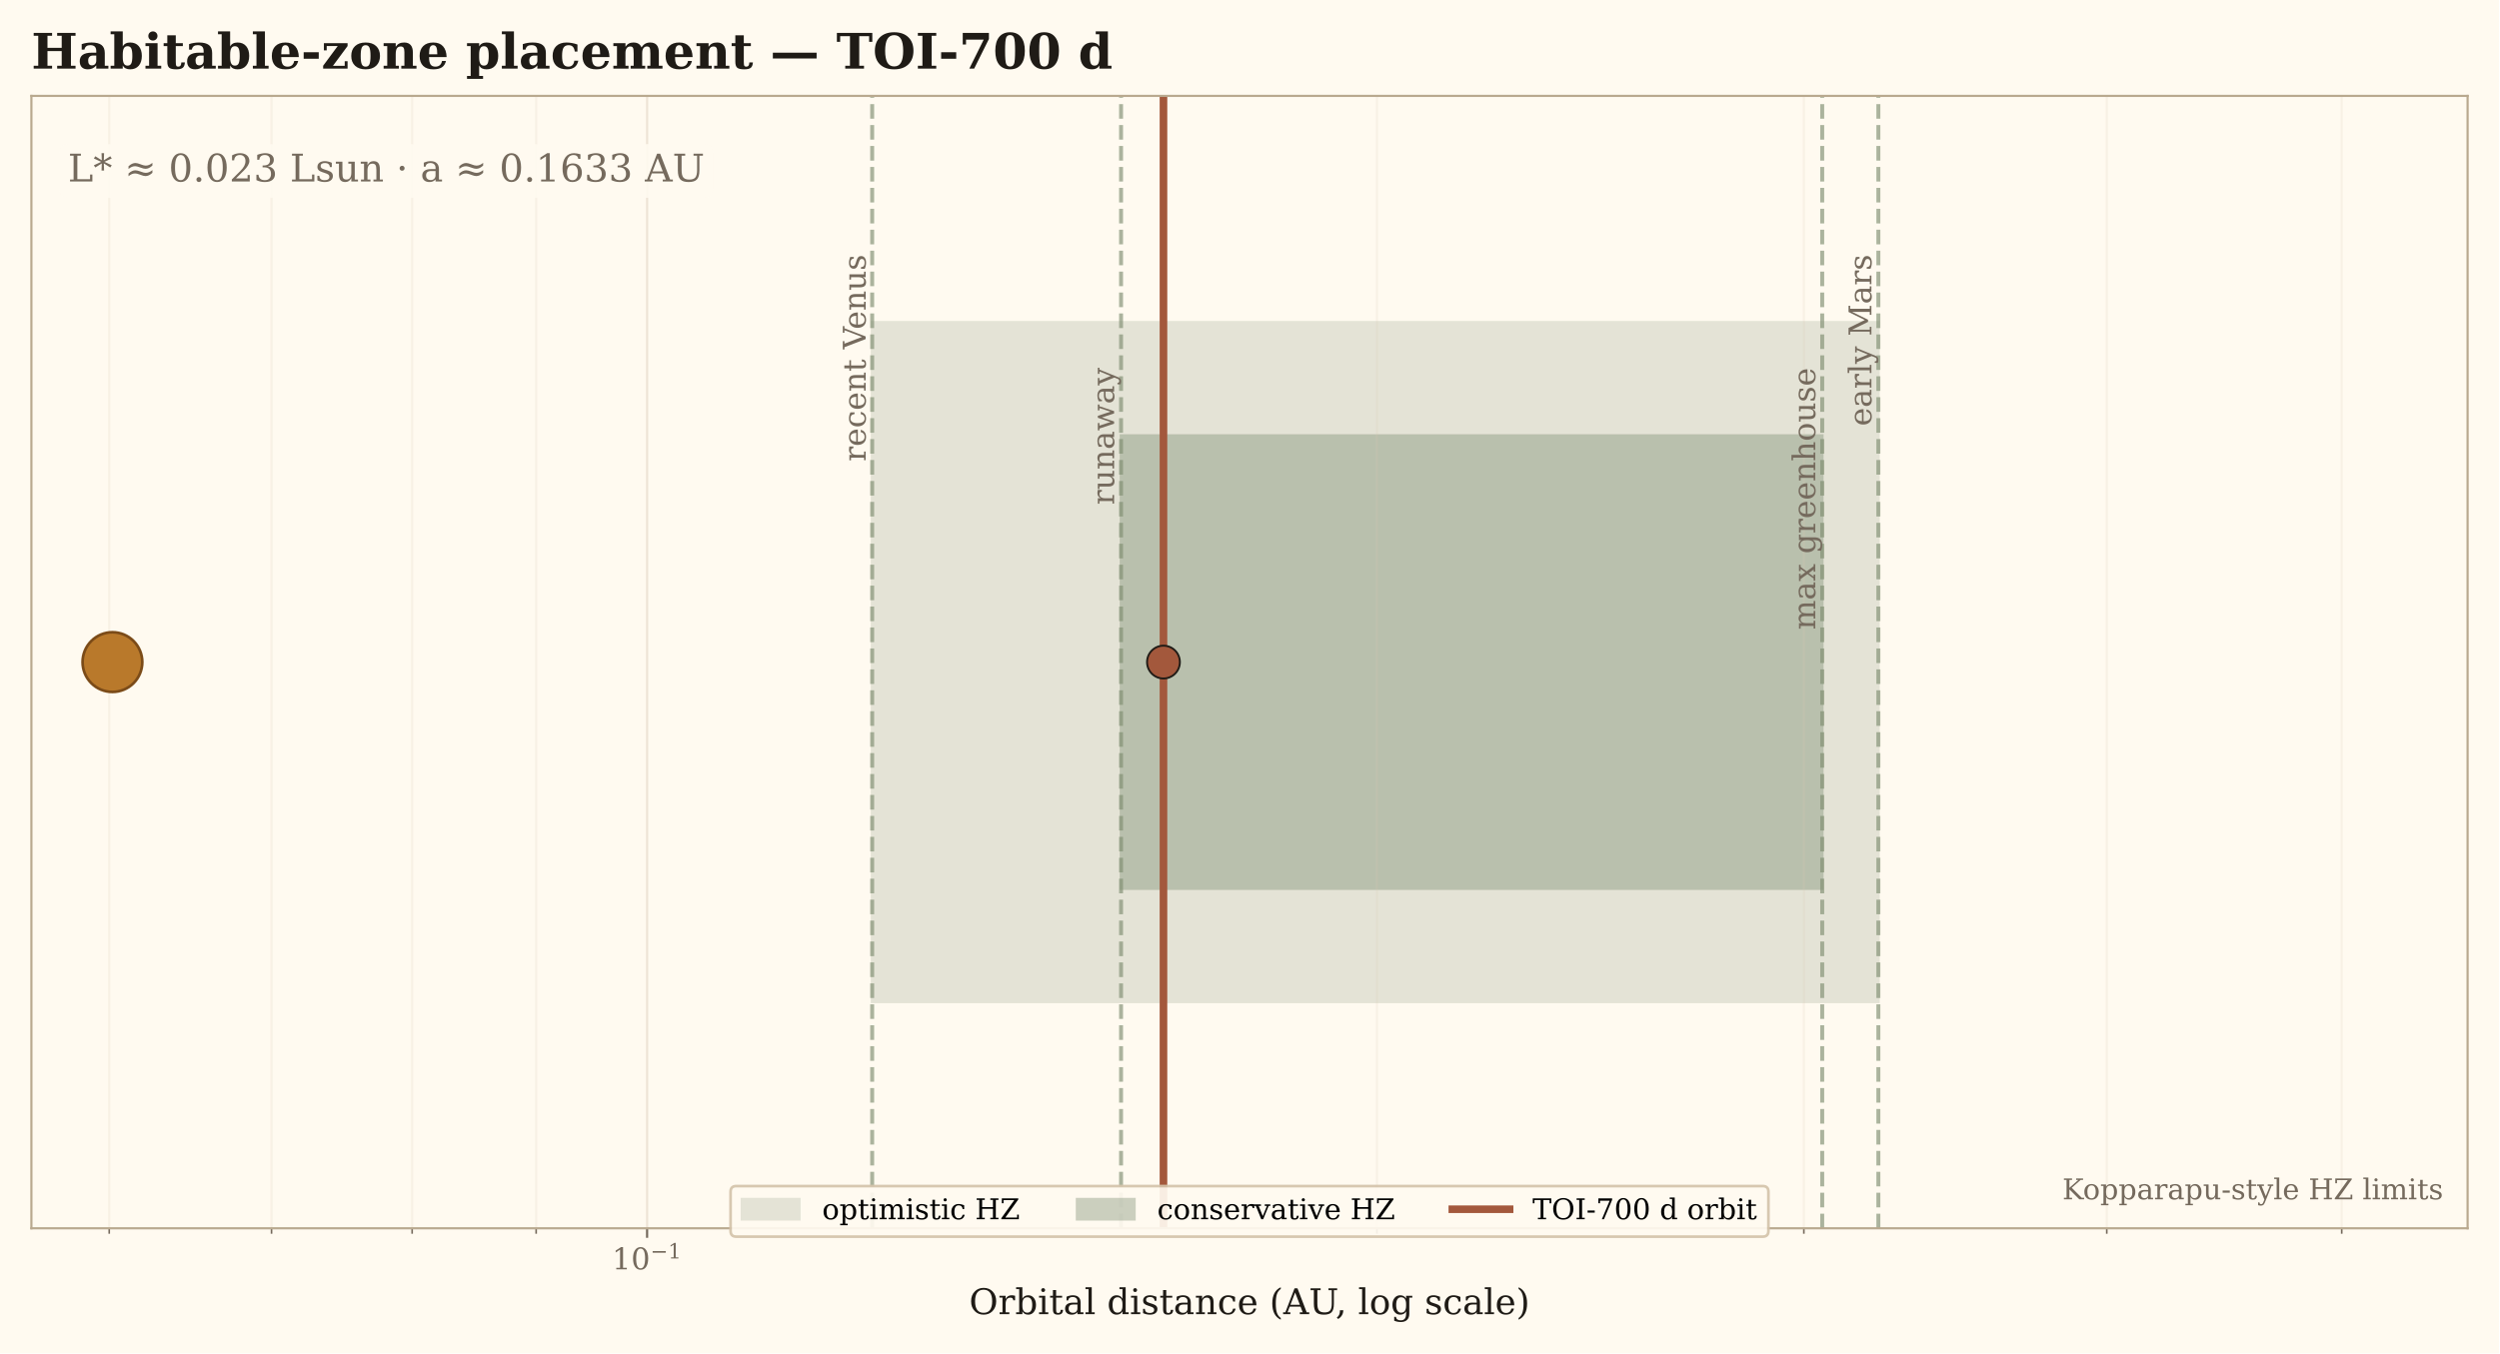
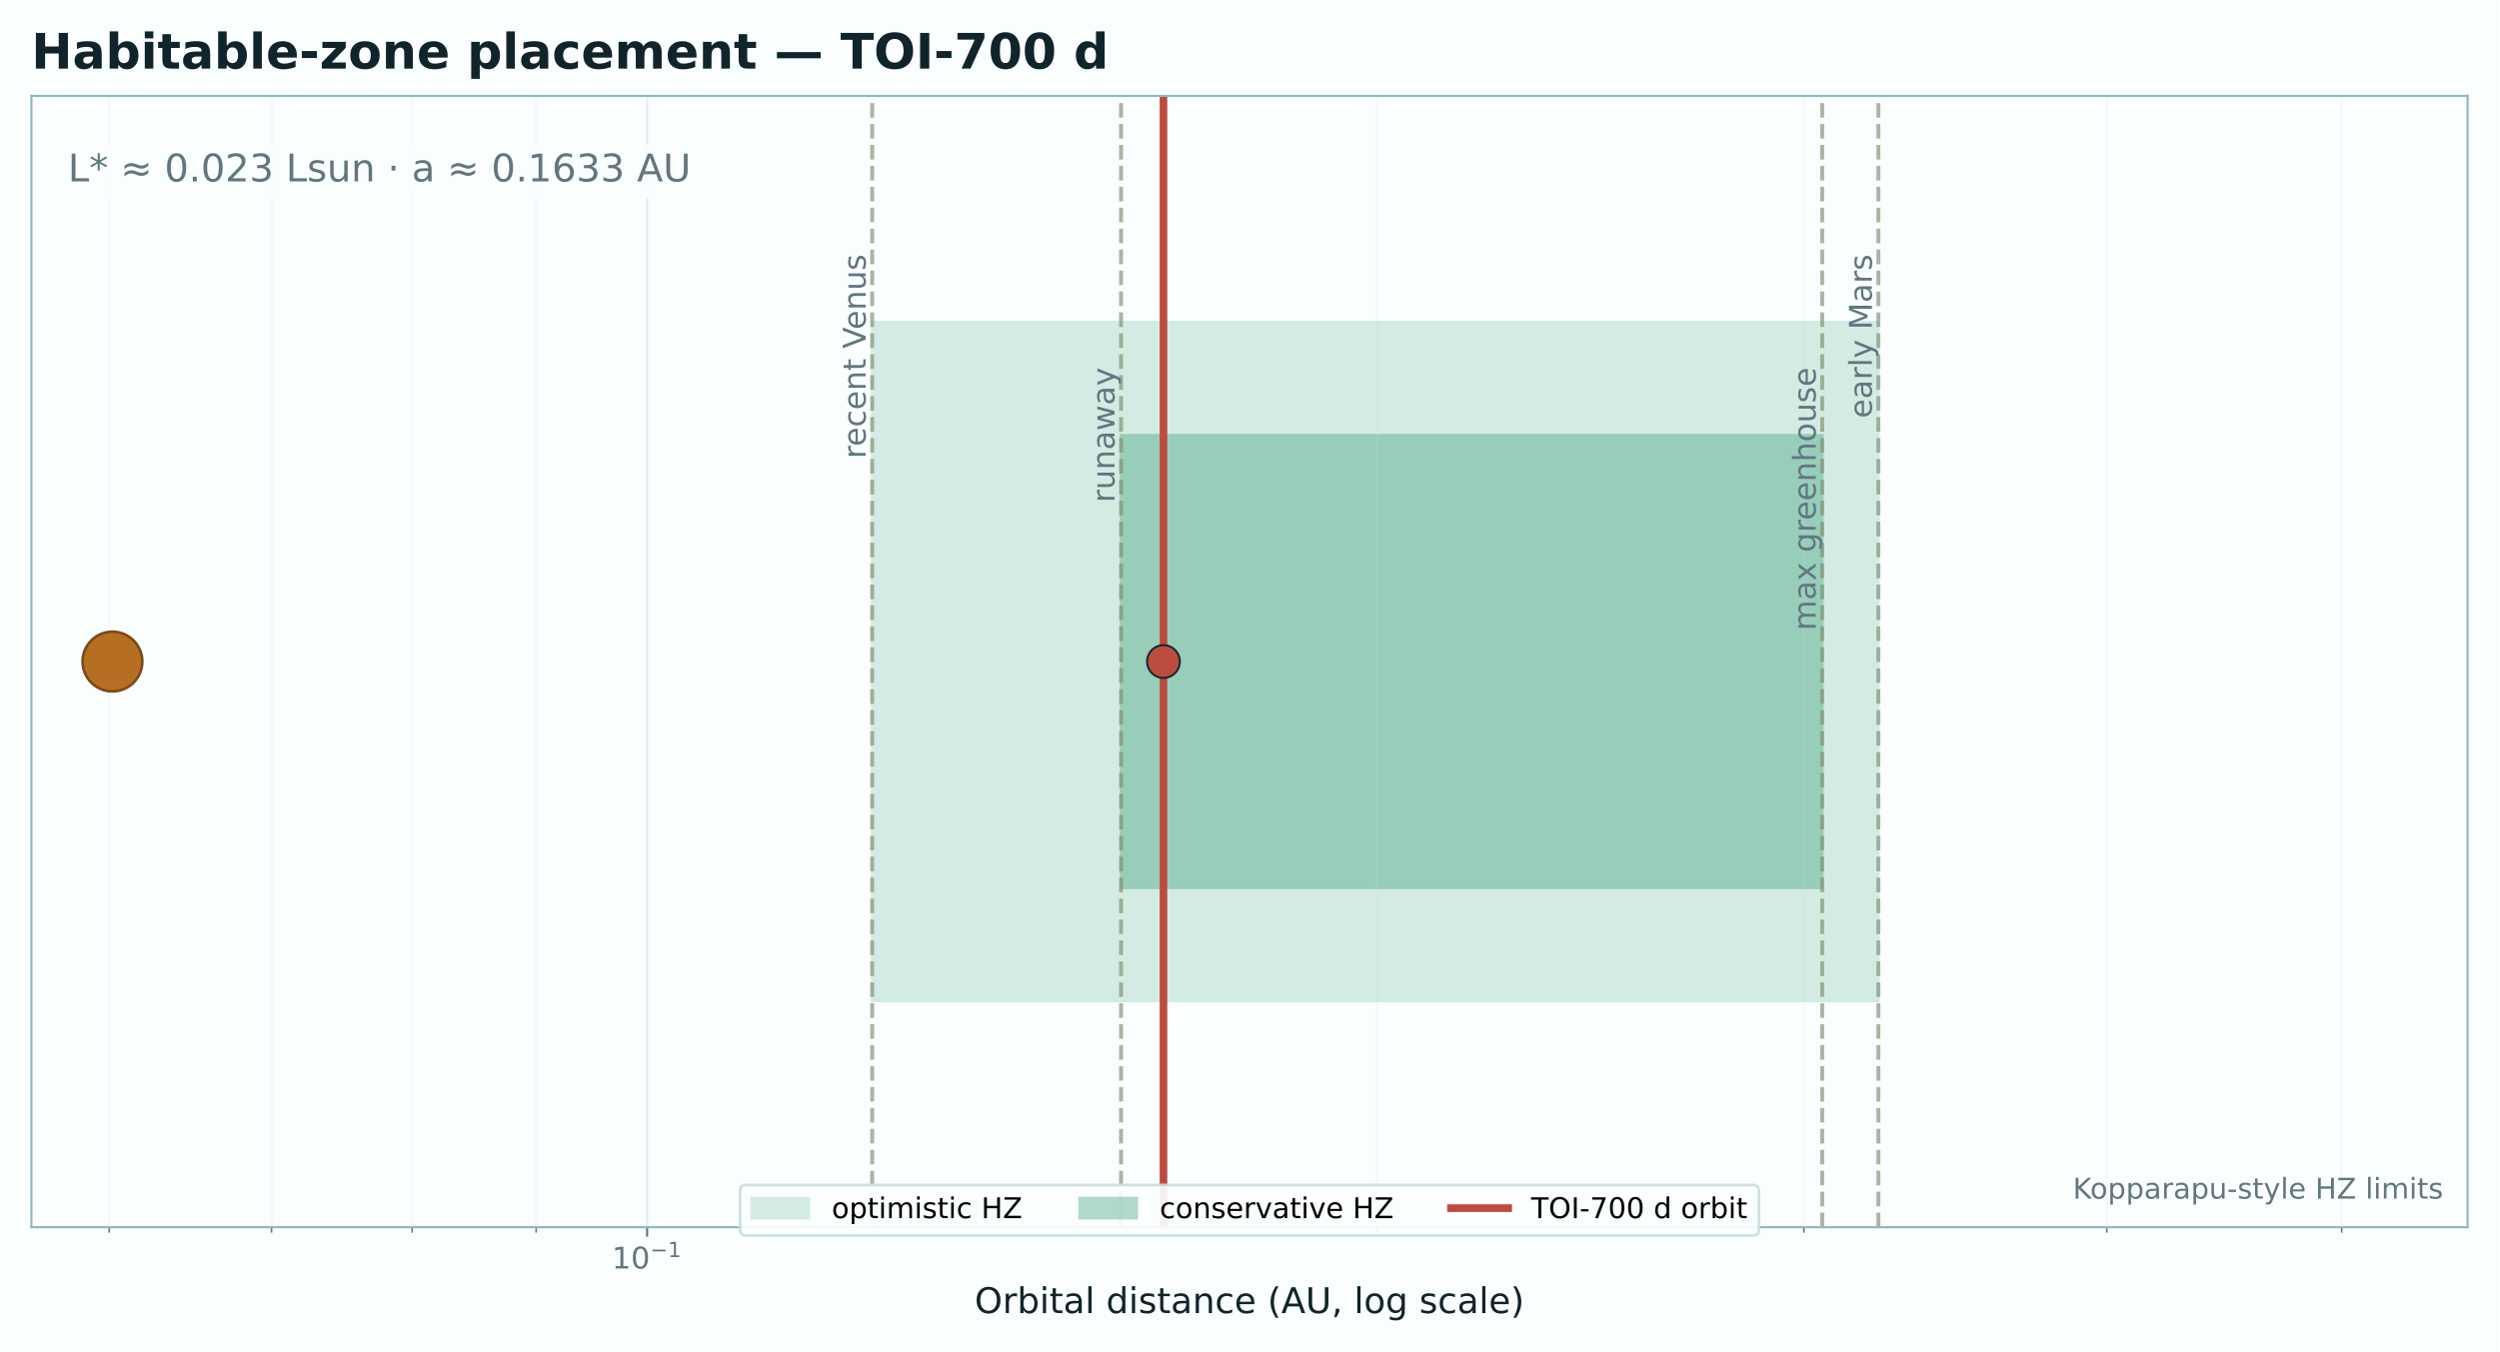
- <svg xmlns="http://www.w3.org/2000/svg" xmlns:xlink="http://www.w3.org/1999/xlink" width="917.04pt" height="496.822pt" viewBox="0 0 917.04 496.822" version="1.1">
+ <svg xmlns="http://www.w3.org/2000/svg" xmlns:xlink="http://www.w3.org/1999/xlink" width="917.04pt" height="496.241pt" viewBox="0 0 917.04 496.241" version="1.1">
  <defs>
    <style type="text/css">*{stroke-linejoin: round; stroke-linecap: butt}</style>
  </defs>
  <g id="figure_1">
    <g id="patch_1">
-       <path d="M 0 496.822  L 917.04 496.822  L 917.04 0  L 0 0  z " style="fill: #fffaf0" />
+       <path d="M 0 496.241  L 917.04 496.241  L 917.04 0  L 0 0  z " style="fill: #fbfeff" />
    </g>
    <g id="axes_1">
      <g id="patch_2">
-         <path d="M 11.52 450.889  L 905.52 450.889  L 905.52 35.197  L 11.52 35.197  z " style="fill: #fffaf0" />
+         <path d="M 11.52 450.493  L 905.52 450.493  L 905.52 35.197  L 11.52 35.197  z " style="fill: #fbfeff" />
      </g>
      <g id="patch_3">
-         <path d="M 320.054 367.751  L 689.291 367.751  L 689.291 118.336  L 320.054 118.336  z " clip-path="url(#p350e65c5db)" style="fill: #687b5d; opacity: 0.18; stroke: #687b5d; stroke-linejoin: miter" />
+         <path d="M 320.054 367.434  L 689.291 367.434  L 689.291 118.256  L 320.054 118.256  z " clip-path="url(#pa8d52cda8f)" style="fill: #1f9466; opacity: 0.18; stroke: #1f9466; stroke-linejoin: miter" />
      </g>
      <g id="patch_4">
-         <path d="M 411.385 326.182  L 668.686 326.182  L 668.686 159.905  L 411.385 159.905  z " clip-path="url(#p350e65c5db)" style="fill: #687b5d; opacity: 0.34; stroke: #687b5d; stroke-linejoin: miter" />
+         <path d="M 411.385 325.904  L 668.686 325.904  L 668.686 159.786  L 411.385 159.786  z " clip-path="url(#pa8d52cda8f)" style="fill: #1f9466; opacity: 0.34; stroke: #1f9466; stroke-linejoin: miter" />
      </g>
      <g id="matplotlib.axis_1">
        <g id="xtick_1">
          <g id="line2d_1">
-             <path d="M 237.457 450.889  L 237.457 35.197  " clip-path="url(#p350e65c5db)" style="fill: none; stroke: #d9cbb6; stroke-opacity: 0.45; stroke-width: 0.8; stroke-linecap: square" />
+             <path d="M 237.457 450.493  L 237.457 35.197  " clip-path="url(#pa8d52cda8f)" style="fill: none; stroke: #c9dde1; stroke-opacity: 0.45; stroke-width: 0.8; stroke-linecap: square" />
          </g>
          <g id="line2d_2">
            <defs>
-               <path id="m0b79a4db86" d="M 0 0  L 0 3.5  " style="stroke: #756a5d; stroke-width: 0.8" />
+               <path id="mb3ff93ff1e" d="M 0 0  L 0 3.5  " style="stroke: #60777f; stroke-width: 0.8" />
            </defs>
            <g>
-               <use xlink:href="#m0b79a4db86" x="237.457" y="450.889" style="fill: #756a5d; stroke: #756a5d; stroke-width: 0.8" />
+               <use xlink:href="#mb3ff93ff1e" x="237.457" y="450.493" style="fill: #60777f; stroke: #60777f; stroke-width: 0.8" />
            </g>
          </g>
          <g id="text_1">
-             <g style="fill: #756a5d" transform="translate(224.5867 466.2475)">
+             <g style="fill: #60777f" transform="translate(224.5317 465.8515)">
              <text>
-                 <tspan x="0" y="-0.287" style="font-size: 11px; font-family: 'DejaVu Serif'; fill: #756a5d">1</tspan>
-                 <tspan x="6.999" y="-0.287" style="font-size: 11px; font-family: 'DejaVu Serif'; fill: #756a5d">0</tspan>
-                 <tspan x="14.097" y="-4.28" style="font-size: 7.7px; font-family: 'DejaVu Serif'; fill: #756a5d">−</tspan>
-                 <tspan x="20.549" y="-4.28" style="font-size: 7.7px; font-family: 'DejaVu Serif'; fill: #756a5d">1</tspan>
+                 <tspan x="0" y="-0.178" style="font-size: 11px; font-family: 'DejaVu Sans'; fill: #60777f">1</tspan>
+                 <tspan x="6.999" y="-0.178" style="font-size: 11px; font-family: 'DejaVu Sans'; fill: #60777f">0</tspan>
+                 <tspan x="14.102" y="-4.389" style="font-size: 7.7px; font-family: 'DejaVu Sans'; fill: #60777f">−</tspan>
+                 <tspan x="20.554" y="-4.389" style="font-size: 7.7px; font-family: 'DejaVu Sans'; fill: #60777f">1</tspan>
              </text>
            </g>
          </g>
        </g>
        <g id="xtick_2">
          <g id="line2d_3">
-             <path d="M 40.08 450.889  L 40.08 35.197  " clip-path="url(#p350e65c5db)" style="fill: none; stroke: #d9cbb6; stroke-opacity: 0.18; stroke-width: 0.8; stroke-linecap: square" />
+             <path d="M 40.08 450.493  L 40.08 35.197  " clip-path="url(#pa8d52cda8f)" style="fill: none; stroke: #c9dde1; stroke-opacity: 0.18; stroke-width: 0.8; stroke-linecap: square" />
          </g>
          <g id="line2d_4">
            <defs>
-               <path id="m3093f3249f" d="M 0 0  L 0 2  " style="stroke: #756a5d; stroke-width: 0.6" />
+               <path id="m102780de8c" d="M 0 0  L 0 2  " style="stroke: #60777f; stroke-width: 0.6" />
            </defs>
            <g>
-               <use xlink:href="#m3093f3249f" x="40.08" y="450.889" style="fill: #756a5d; stroke: #756a5d; stroke-width: 0.6" />
+               <use xlink:href="#m102780de8c" x="40.08" y="450.493" style="fill: #60777f; stroke: #60777f; stroke-width: 0.6" />
            </g>
          </g>
        </g>
        <g id="xtick_3">
          <g id="line2d_5">
-             <path d="M 99.642 450.889  L 99.642 35.197  " clip-path="url(#p350e65c5db)" style="fill: none; stroke: #d9cbb6; stroke-opacity: 0.18; stroke-width: 0.8; stroke-linecap: square" />
+             <path d="M 99.642 450.493  L 99.642 35.197  " clip-path="url(#pa8d52cda8f)" style="fill: none; stroke: #c9dde1; stroke-opacity: 0.18; stroke-width: 0.8; stroke-linecap: square" />
          </g>
          <g id="line2d_6">
            <g>
-               <use xlink:href="#m3093f3249f" x="99.642" y="450.889" style="fill: #756a5d; stroke: #756a5d; stroke-width: 0.6" />
+               <use xlink:href="#m102780de8c" x="99.642" y="450.493" style="fill: #60777f; stroke: #60777f; stroke-width: 0.6" />
            </g>
          </g>
        </g>
        <g id="xtick_4">
          <g id="line2d_7">
-             <path d="M 151.237 450.889  L 151.237 35.197  " clip-path="url(#p350e65c5db)" style="fill: none; stroke: #d9cbb6; stroke-opacity: 0.18; stroke-width: 0.8; stroke-linecap: square" />
+             <path d="M 151.237 450.493  L 151.237 35.197  " clip-path="url(#pa8d52cda8f)" style="fill: none; stroke: #c9dde1; stroke-opacity: 0.18; stroke-width: 0.8; stroke-linecap: square" />
          </g>
          <g id="line2d_8">
            <g>
-               <use xlink:href="#m3093f3249f" x="151.237" y="450.889" style="fill: #756a5d; stroke: #756a5d; stroke-width: 0.6" />
+               <use xlink:href="#m102780de8c" x="151.237" y="450.493" style="fill: #60777f; stroke: #60777f; stroke-width: 0.6" />
            </g>
          </g>
        </g>
        <g id="xtick_5">
          <g id="line2d_9">
-             <path d="M 196.747 450.889  L 196.747 35.197  " clip-path="url(#p350e65c5db)" style="fill: none; stroke: #d9cbb6; stroke-opacity: 0.18; stroke-width: 0.8; stroke-linecap: square" />
+             <path d="M 196.747 450.493  L 196.747 35.197  " clip-path="url(#pa8d52cda8f)" style="fill: none; stroke: #c9dde1; stroke-opacity: 0.18; stroke-width: 0.8; stroke-linecap: square" />
          </g>
          <g id="line2d_10">
            <g>
-               <use xlink:href="#m3093f3249f" x="196.747" y="450.889" style="fill: #756a5d; stroke: #756a5d; stroke-width: 0.6" />
+               <use xlink:href="#m102780de8c" x="196.747" y="450.493" style="fill: #60777f; stroke: #60777f; stroke-width: 0.6" />
            </g>
          </g>
        </g>
        <g id="xtick_6">
          <g id="line2d_11">
-             <path d="M 505.281 450.889  L 505.281 35.197  " clip-path="url(#p350e65c5db)" style="fill: none; stroke: #d9cbb6; stroke-opacity: 0.18; stroke-width: 0.8; stroke-linecap: square" />
+             <path d="M 505.281 450.493  L 505.281 35.197  " clip-path="url(#pa8d52cda8f)" style="fill: none; stroke: #c9dde1; stroke-opacity: 0.18; stroke-width: 0.8; stroke-linecap: square" />
          </g>
          <g id="line2d_12">
            <g>
-               <use xlink:href="#m3093f3249f" x="505.281" y="450.889" style="fill: #756a5d; stroke: #756a5d; stroke-width: 0.6" />
+               <use xlink:href="#m102780de8c" x="505.281" y="450.493" style="fill: #60777f; stroke: #60777f; stroke-width: 0.6" />
            </g>
          </g>
        </g>
        <g id="xtick_7">
          <g id="line2d_13">
-             <path d="M 661.948 450.889  L 661.948 35.197  " clip-path="url(#p350e65c5db)" style="fill: none; stroke: #d9cbb6; stroke-opacity: 0.18; stroke-width: 0.8; stroke-linecap: square" />
+             <path d="M 661.948 450.493  L 661.948 35.197  " clip-path="url(#pa8d52cda8f)" style="fill: none; stroke: #c9dde1; stroke-opacity: 0.18; stroke-width: 0.8; stroke-linecap: square" />
          </g>
          <g id="line2d_14">
            <g>
-               <use xlink:href="#m3093f3249f" x="661.948" y="450.889" style="fill: #756a5d; stroke: #756a5d; stroke-width: 0.6" />
+               <use xlink:href="#m102780de8c" x="661.948" y="450.493" style="fill: #60777f; stroke: #60777f; stroke-width: 0.6" />
            </g>
          </g>
        </g>
        <g id="xtick_8">
          <g id="line2d_15">
-             <path d="M 773.105 450.889  L 773.105 35.197  " clip-path="url(#p350e65c5db)" style="fill: none; stroke: #d9cbb6; stroke-opacity: 0.18; stroke-width: 0.8; stroke-linecap: square" />
+             <path d="M 773.105 450.493  L 773.105 35.197  " clip-path="url(#pa8d52cda8f)" style="fill: none; stroke: #c9dde1; stroke-opacity: 0.18; stroke-width: 0.8; stroke-linecap: square" />
          </g>
          <g id="line2d_16">
            <g>
-               <use xlink:href="#m3093f3249f" x="773.105" y="450.889" style="fill: #756a5d; stroke: #756a5d; stroke-width: 0.6" />
+               <use xlink:href="#m102780de8c" x="773.105" y="450.493" style="fill: #60777f; stroke: #60777f; stroke-width: 0.6" />
            </g>
          </g>
        </g>
        <g id="xtick_9">
          <g id="line2d_17">
-             <path d="M 859.325 450.889  L 859.325 35.197  " clip-path="url(#p350e65c5db)" style="fill: none; stroke: #d9cbb6; stroke-opacity: 0.18; stroke-width: 0.8; stroke-linecap: square" />
+             <path d="M 859.325 450.493  L 859.325 35.197  " clip-path="url(#pa8d52cda8f)" style="fill: none; stroke: #c9dde1; stroke-opacity: 0.18; stroke-width: 0.8; stroke-linecap: square" />
          </g>
          <g id="line2d_18">
            <g>
-               <use xlink:href="#m3093f3249f" x="859.325" y="450.889" style="fill: #756a5d; stroke: #756a5d; stroke-width: 0.6" />
+               <use xlink:href="#m102780de8c" x="859.325" y="450.493" style="fill: #60777f; stroke: #60777f; stroke-width: 0.6" />
            </g>
          </g>
        </g>
        <g id="text_2">
-           <text style="font-size: 13px; font-family: 'DejaVu Serif'; text-anchor: middle; fill: #1f1b16" x="458.52" y="482.413" transform="rotate(-0 458.52 482.4131)">Orbital distance (AU, log scale)</text>
+           <text style="font-size: 13px; font-family: 'DejaVu Sans'; text-anchor: middle; fill: #10242b" x="458.52" y="482.017" transform="rotate(-0 458.52 482.0171)">Orbital distance (AU, log scale)</text>
        </g>
      </g>
      <g id="matplotlib.axis_2" />
      <g id="line2d_19">
-         <path d="M 426.949 450.889  L 426.949 35.197  " clip-path="url(#p350e65c5db)" style="fill: none; stroke: #a3583c; stroke-width: 2.8; stroke-linecap: square" />
+         <path d="M 426.949 450.493  L 426.949 35.197  " clip-path="url(#pa8d52cda8f)" style="fill: none; stroke: #bd4b3f; stroke-width: 2.8; stroke-linecap: square" />
      </g>
      <g id="line2d_20">
-         <path d="M 320.054 450.889  L 320.054 35.197  " clip-path="url(#p350e65c5db)" style="fill: none; stroke-dasharray: 5.365,2.32; stroke-dashoffset: 0; stroke: #7f8d70; stroke-opacity: 0.65; stroke-width: 1.45" />
+         <path d="M 320.054 450.493  L 320.054 35.197  " clip-path="url(#pa8d52cda8f)" style="fill: none; stroke-dasharray: 5.365,2.32; stroke-dashoffset: 0; stroke: #7f8d70; stroke-opacity: 0.65; stroke-width: 1.45" />
      </g>
      <g id="line2d_21">
-         <path d="M 411.385 450.889  L 411.385 35.197  " clip-path="url(#p350e65c5db)" style="fill: none; stroke-dasharray: 5.365,2.32; stroke-dashoffset: 0; stroke: #7f8d70; stroke-opacity: 0.65; stroke-width: 1.45" />
+         <path d="M 411.385 450.493  L 411.385 35.197  " clip-path="url(#pa8d52cda8f)" style="fill: none; stroke-dasharray: 5.365,2.32; stroke-dashoffset: 0; stroke: #7f8d70; stroke-opacity: 0.65; stroke-width: 1.45" />
      </g>
      <g id="line2d_22">
-         <path d="M 668.686 450.889  L 668.686 35.197  " clip-path="url(#p350e65c5db)" style="fill: none; stroke-dasharray: 5.365,2.32; stroke-dashoffset: 0; stroke: #7f8d70; stroke-opacity: 0.65; stroke-width: 1.45" />
+         <path d="M 668.686 450.493  L 668.686 35.197  " clip-path="url(#pa8d52cda8f)" style="fill: none; stroke-dasharray: 5.365,2.32; stroke-dashoffset: 0; stroke: #7f8d70; stroke-opacity: 0.65; stroke-width: 1.45" />
      </g>
      <g id="line2d_23">
-         <path d="M 689.291 450.889  L 689.291 35.197  " clip-path="url(#p350e65c5db)" style="fill: none; stroke-dasharray: 5.365,2.32; stroke-dashoffset: 0; stroke: #7f8d70; stroke-opacity: 0.65; stroke-width: 1.45" />
+         <path d="M 689.291 450.493  L 689.291 35.197  " clip-path="url(#pa8d52cda8f)" style="fill: none; stroke-dasharray: 5.365,2.32; stroke-dashoffset: 0; stroke: #7f8d70; stroke-opacity: 0.65; stroke-width: 1.45" />
      </g>
      <g id="patch_5">
-         <path d="M 11.52 450.889  L 11.52 35.197  " style="fill: none; stroke: #b9a98f; stroke-width: 0.8; stroke-linejoin: miter; stroke-linecap: square" />
+         <path d="M 11.52 450.493  L 11.52 35.197  " style="fill: none; stroke: #8bbac3; stroke-width: 0.8; stroke-linejoin: miter; stroke-linecap: square" />
      </g>
      <g id="patch_6">
-         <path d="M 905.52 450.889  L 905.52 35.197  " style="fill: none; stroke: #b9a98f; stroke-width: 0.8; stroke-linejoin: miter; stroke-linecap: square" />
+         <path d="M 905.52 450.493  L 905.52 35.197  " style="fill: none; stroke: #8bbac3; stroke-width: 0.8; stroke-linejoin: miter; stroke-linecap: square" />
      </g>
      <g id="patch_7">
-         <path d="M 11.52 450.889  L 905.52 450.889  " style="fill: none; stroke: #b9a98f; stroke-width: 0.8; stroke-linejoin: miter; stroke-linecap: square" />
+         <path d="M 11.52 450.493  L 905.52 450.493  " style="fill: none; stroke: #8bbac3; stroke-width: 0.8; stroke-linejoin: miter; stroke-linecap: square" />
      </g>
      <g id="patch_8">
-         <path d="M 11.52 35.197  L 905.52 35.197  " style="fill: none; stroke: #b9a98f; stroke-width: 0.8; stroke-linejoin: miter; stroke-linecap: square" />
+         <path d="M 11.52 35.197  L 905.52 35.197  " style="fill: none; stroke: #8bbac3; stroke-width: 0.8; stroke-linejoin: miter; stroke-linecap: square" />
      </g>
      <g id="text_3">
-         <text style="font-size: 11.5px; font-family: 'DejaVu Serif'; fill: #756a5d" transform="translate(317.6626 169.4037) rotate(-90)">recent Venus</text>
+         <text style="font-size: 11.5px; font-family: 'DejaVu Sans'; fill: #60777f" transform="translate(317.6626 168.3528) rotate(-90)">recent Venus</text>
      </g>
      <g id="text_4">
-         <text style="font-size: 11.5px; font-family: 'DejaVu Serif'; fill: #756a5d" transform="translate(408.8297 185.3279) rotate(-90)">runaway</text>
+         <text style="font-size: 11.5px; font-family: 'DejaVu Sans'; fill: #60777f" transform="translate(408.9932 184.4781) rotate(-90)">runaway</text>
      </g>
      <g id="text_5">
-         <text style="font-size: 11.5px; font-family: 'DejaVu Serif'; fill: #756a5d" transform="translate(666.1312 231.1877) rotate(-90)">max greenhouse</text>
+         <text style="font-size: 11.5px; font-family: 'DejaVu Sans'; fill: #60777f" transform="translate(666.2948 231.4682) rotate(-90)">max greenhouse</text>
      </g>
      <g id="text_6">
-         <text style="font-size: 11.5px; font-family: 'DejaVu Serif'; fill: #756a5d" transform="translate(686.7357 156.4141) rotate(-90)">early Mars</text>
+         <text style="font-size: 11.5px; font-family: 'DejaVu Sans'; fill: #60777f" transform="translate(686.8992 153.5339) rotate(-90)">early Mars</text>
      </g>
      <g id="text_7">
        <g id="patch_9">
-           <path d="M 24.93 72.611  L 258.572 72.611  Q 261.652 72.611 261.652 69.531  L 261.652 55.982  Q 261.652 52.902 258.572 52.902  L 24.93 52.902  Q 21.85 52.902 21.85 55.982  L 21.85 69.531  Q 21.85 72.611 24.93 72.611  z " style="fill: #fffaf0; opacity: 0.88" />
-         </g>
-         <text style="font-size: 14px; font-family: 'DejaVu Serif'; text-anchor: start; fill: #756a5d" x="24.93" y="66.62" transform="rotate(-0 24.93 66.6196)">L* ≈ 0.023 Lsun · a ≈ 0.1633 AU</text>
+           <path d="M 24.93 72.591  L 253.546 72.591  Q 256.626 72.591 256.626 69.511  L 256.626 55.962  Q 256.626 52.882 253.546 52.882  L 24.93 52.882  Q 21.85 52.882 21.85 55.962  L 21.85 69.511  Q 21.85 72.591 24.93 72.591  z " style="fill: #fbfeff; opacity: 0.88" />
+         </g>
+         <text style="font-size: 14px; font-family: 'DejaVu Sans'; text-anchor: start; fill: #60777f" x="24.93" y="66.6" transform="rotate(-0 24.93 66.5998)">L* ≈ 0.023 Lsun · a ≈ 0.1633 AU</text>
      </g>
      <g id="text_8">
-         <text style="font-size: 10.5px; font-family: 'DejaVu Serif'; text-anchor: end; fill: #756a5d" x="896.58" y="440.242" transform="rotate(-0 896.58 440.2424)">Kopparapu-style HZ limits</text>
+         <text style="font-size: 10.5px; font-family: 'DejaVu Sans'; text-anchor: end; fill: #60777f" x="896.58" y="440.004" transform="rotate(-0 896.58 440.0036)">Kopparapu-style HZ limits</text>
      </g>
      <g id="text_9">
-         <text style="font-weight: 700; font-size: 18px; font-family: 'DejaVu Serif'; text-anchor: start; fill: #1f1b16" x="11.52" y="25.197" transform="rotate(-0 11.52 25.19719)">Habitable-zone placement — TOI-700 d</text>
+         <text style="font-weight: 700; font-size: 18px; font-family: 'DejaVu Sans'; text-anchor: start; fill: #10242b" x="11.52" y="25.197" transform="rotate(-0 11.52 25.19719)">Habitable-zone placement — TOI-700 d</text>
      </g>
      <g id="PathCollection_1">
        <defs>
-           <path id="m73a302d16f" d="M 0 10.954  C 2.905 10.954 5.692 9.8 7.746 7.746  C 9.8 5.692 10.954 2.905 10.954 0  C 10.954 -2.905 9.8 -5.692 7.746 -7.746  C 5.692 -9.8 2.905 -10.954 0 -10.954  C -2.905 -10.954 -5.692 -9.8 -7.746 -7.746  C -9.8 -5.692 -10.954 -2.905 -10.954 0  C -10.954 2.905 -9.8 5.692 -7.746 7.746  C -5.692 9.8 -2.905 10.954 0 10.954  z " style="stroke: #7b4b18" />
+           <path id="m94e0b69775" d="M 0 10.954  C 2.905 10.954 5.692 9.8 7.746 7.746  C 9.8 5.692 10.954 2.905 10.954 0  C 10.954 -2.905 9.8 -5.692 7.746 -7.746  C 5.692 -9.8 2.905 -10.954 0 -10.954  C -2.905 -10.954 -5.692 -9.8 -7.746 -7.746  C -9.8 -5.692 -10.954 -2.905 -10.954 0  C -10.954 2.905 -9.8 5.692 -7.746 7.746  C -5.692 9.8 -2.905 10.954 0 10.954  z " style="stroke: #7b4b18" />
        </defs>
-         <g clip-path="url(#p350e65c5db)">
-           <use xlink:href="#m73a302d16f" x="41.257" y="243.043" style="fill: #b9792b; stroke: #7b4b18" />
+         <g clip-path="url(#pa8d52cda8f)">
+           <use xlink:href="#m94e0b69775" x="41.257" y="242.845" style="fill: #b66f22; stroke: #7b4b18" />
        </g>
      </g>
      <g id="PathCollection_2">
        <defs>
-           <path id="mb9c0db7b97" d="M 0 6.021  C 1.597 6.021 3.128 5.386 4.257 4.257  C 5.386 3.128 6.021 1.597 6.021 0  C 6.021 -1.597 5.386 -3.128 4.257 -4.257  C 3.128 -5.386 1.597 -6.021 0 -6.021  C -1.597 -6.021 -3.128 -5.386 -4.257 -4.257  C -5.386 -3.128 -6.021 -1.597 -6.021 0  C -6.021 1.597 -5.386 3.128 -4.257 4.257  C -3.128 5.386 -1.597 6.021 0 6.021  z " style="stroke: #1f1b16; stroke-width: 0.7" />
+           <path id="ma93725990a" d="M 0 6.021  C 1.597 6.021 3.128 5.386 4.257 4.257  C 5.386 3.128 6.021 1.597 6.021 0  C 6.021 -1.597 5.386 -3.128 4.257 -4.257  C 3.128 -5.386 1.597 -6.021 0 -6.021  C -1.597 -6.021 -3.128 -5.386 -4.257 -4.257  C -5.386 -3.128 -6.021 -1.597 -6.021 0  C -6.021 1.597 -5.386 3.128 -4.257 4.257  C -3.128 5.386 -1.597 6.021 0 6.021  z " style="stroke: #10242b; stroke-width: 0.7" />
        </defs>
-         <g clip-path="url(#p350e65c5db)">
-           <use xlink:href="#mb9c0db7b97" x="426.949" y="243.043" style="fill: #a3583c; stroke: #1f1b16; stroke-width: 0.7" />
+         <g clip-path="url(#pa8d52cda8f)">
+           <use xlink:href="#ma93725990a" x="426.949" y="242.845" style="fill: #bd4b3f; stroke: #10242b; stroke-width: 0.7" />
        </g>
      </g>
      <g id="legend_1">
        <g id="patch_10">
-           <path d="M 270.195 453.953  L 646.845 453.953  Q 648.945 453.953 648.945 451.853  L 648.945 437.491  Q 648.945 435.391 646.845 435.391  L 270.195 435.391  Q 268.095 435.391 268.095 437.491  L 268.095 451.853  Q 268.095 453.953 270.195 453.953  z " style="fill: #fffaf0; opacity: 0.92; stroke: #d4c3aa; stroke-linejoin: miter" />
+           <path d="M 273.699 453.549  L 643.341 453.549  Q 645.441 453.549 645.441 451.449  L 645.441 437.087  Q 645.441 434.987 643.341 434.987  L 273.699 434.987  Q 271.599 434.987 271.599 437.087  L 271.599 451.449  Q 271.599 453.549 273.699 453.549  z " style="fill: #fbfeff; opacity: 0.92; stroke: #c9dde1; stroke-linejoin: miter" />
        </g>
        <g id="patch_11">
-           <path d="M 272.295 447.569  L 293.295 447.569  L 293.295 440.219  L 272.295 440.219  z " style="fill: #687b5d; opacity: 0.18; stroke: #687b5d; stroke-linejoin: miter" />
+           <path d="M 275.799 447.165  L 296.799 447.165  L 296.799 439.815  L 275.799 439.815  z " style="fill: #1f9466; opacity: 0.18; stroke: #1f9466; stroke-linejoin: miter" />
        </g>
        <g id="text_10">
-           <text style="font-size: 10.5px; font-family: 'DejaVu Serif'; text-anchor: start" x="301.695" y="447.569" transform="rotate(-0 301.6951 447.5694)">optimistic HZ</text>
+           <text style="font-size: 10.5px; font-family: 'DejaVu Sans'; text-anchor: start" x="305.199" y="447.165" transform="rotate(-0 305.1995 447.1654)">optimistic HZ</text>
        </g>
        <g id="patch_12">
-           <path d="M 395.267 447.569  L 416.267 447.569  L 416.267 440.219  L 395.267 440.219  z " style="fill: #687b5d; opacity: 0.34; stroke: #687b5d; stroke-linejoin: miter" />
+           <path d="M 396.171 447.165  L 417.171 447.165  L 417.171 439.815  L 396.171 439.815  z " style="fill: #1f9466; opacity: 0.34; stroke: #1f9466; stroke-linejoin: miter" />
        </g>
        <g id="text_11">
-           <text style="font-size: 10.5px; font-family: 'DejaVu Serif'; text-anchor: start" x="424.667" y="447.569" transform="rotate(-0 424.6665 447.5694)">conservative HZ</text>
+           <text style="font-size: 10.5px; font-family: 'DejaVu Sans'; text-anchor: start" x="425.571" y="447.165" transform="rotate(-0 425.5705 447.1654)">conservative HZ</text>
        </g>
        <g id="line2d_24">
-           <path d="M 532.959 443.894  L 543.459 443.894  L 553.959 443.894  " style="fill: none; stroke: #a3583c; stroke-width: 2.8; stroke-linecap: square" />
+           <path d="M 532.454 443.49  L 542.954 443.49  L 553.454 443.49  " style="fill: none; stroke: #bd4b3f; stroke-width: 2.8; stroke-linecap: square" />
        </g>
        <g id="text_12">
-           <text style="font-size: 10.5px; font-family: 'DejaVu Serif'; text-anchor: start" x="562.359" y="447.569" transform="rotate(-0 562.3593 447.5694)">TOI-700 d orbit</text>
+           <text style="font-size: 10.5px; font-family: 'DejaVu Sans'; text-anchor: start" x="561.854" y="447.165" transform="rotate(-0 561.8539 447.1654)">TOI-700 d orbit</text>
        </g>
      </g>
    </g>
  </g>
  <defs>
-     <clipPath id="p350e65c5db">
-       <rect x="11.52" y="35.197" width="894" height="415.692" />
+     <clipPath id="pa8d52cda8f">
+       <rect x="11.52" y="35.197" width="894" height="415.296" />
    </clipPath>
  </defs>
</svg>
